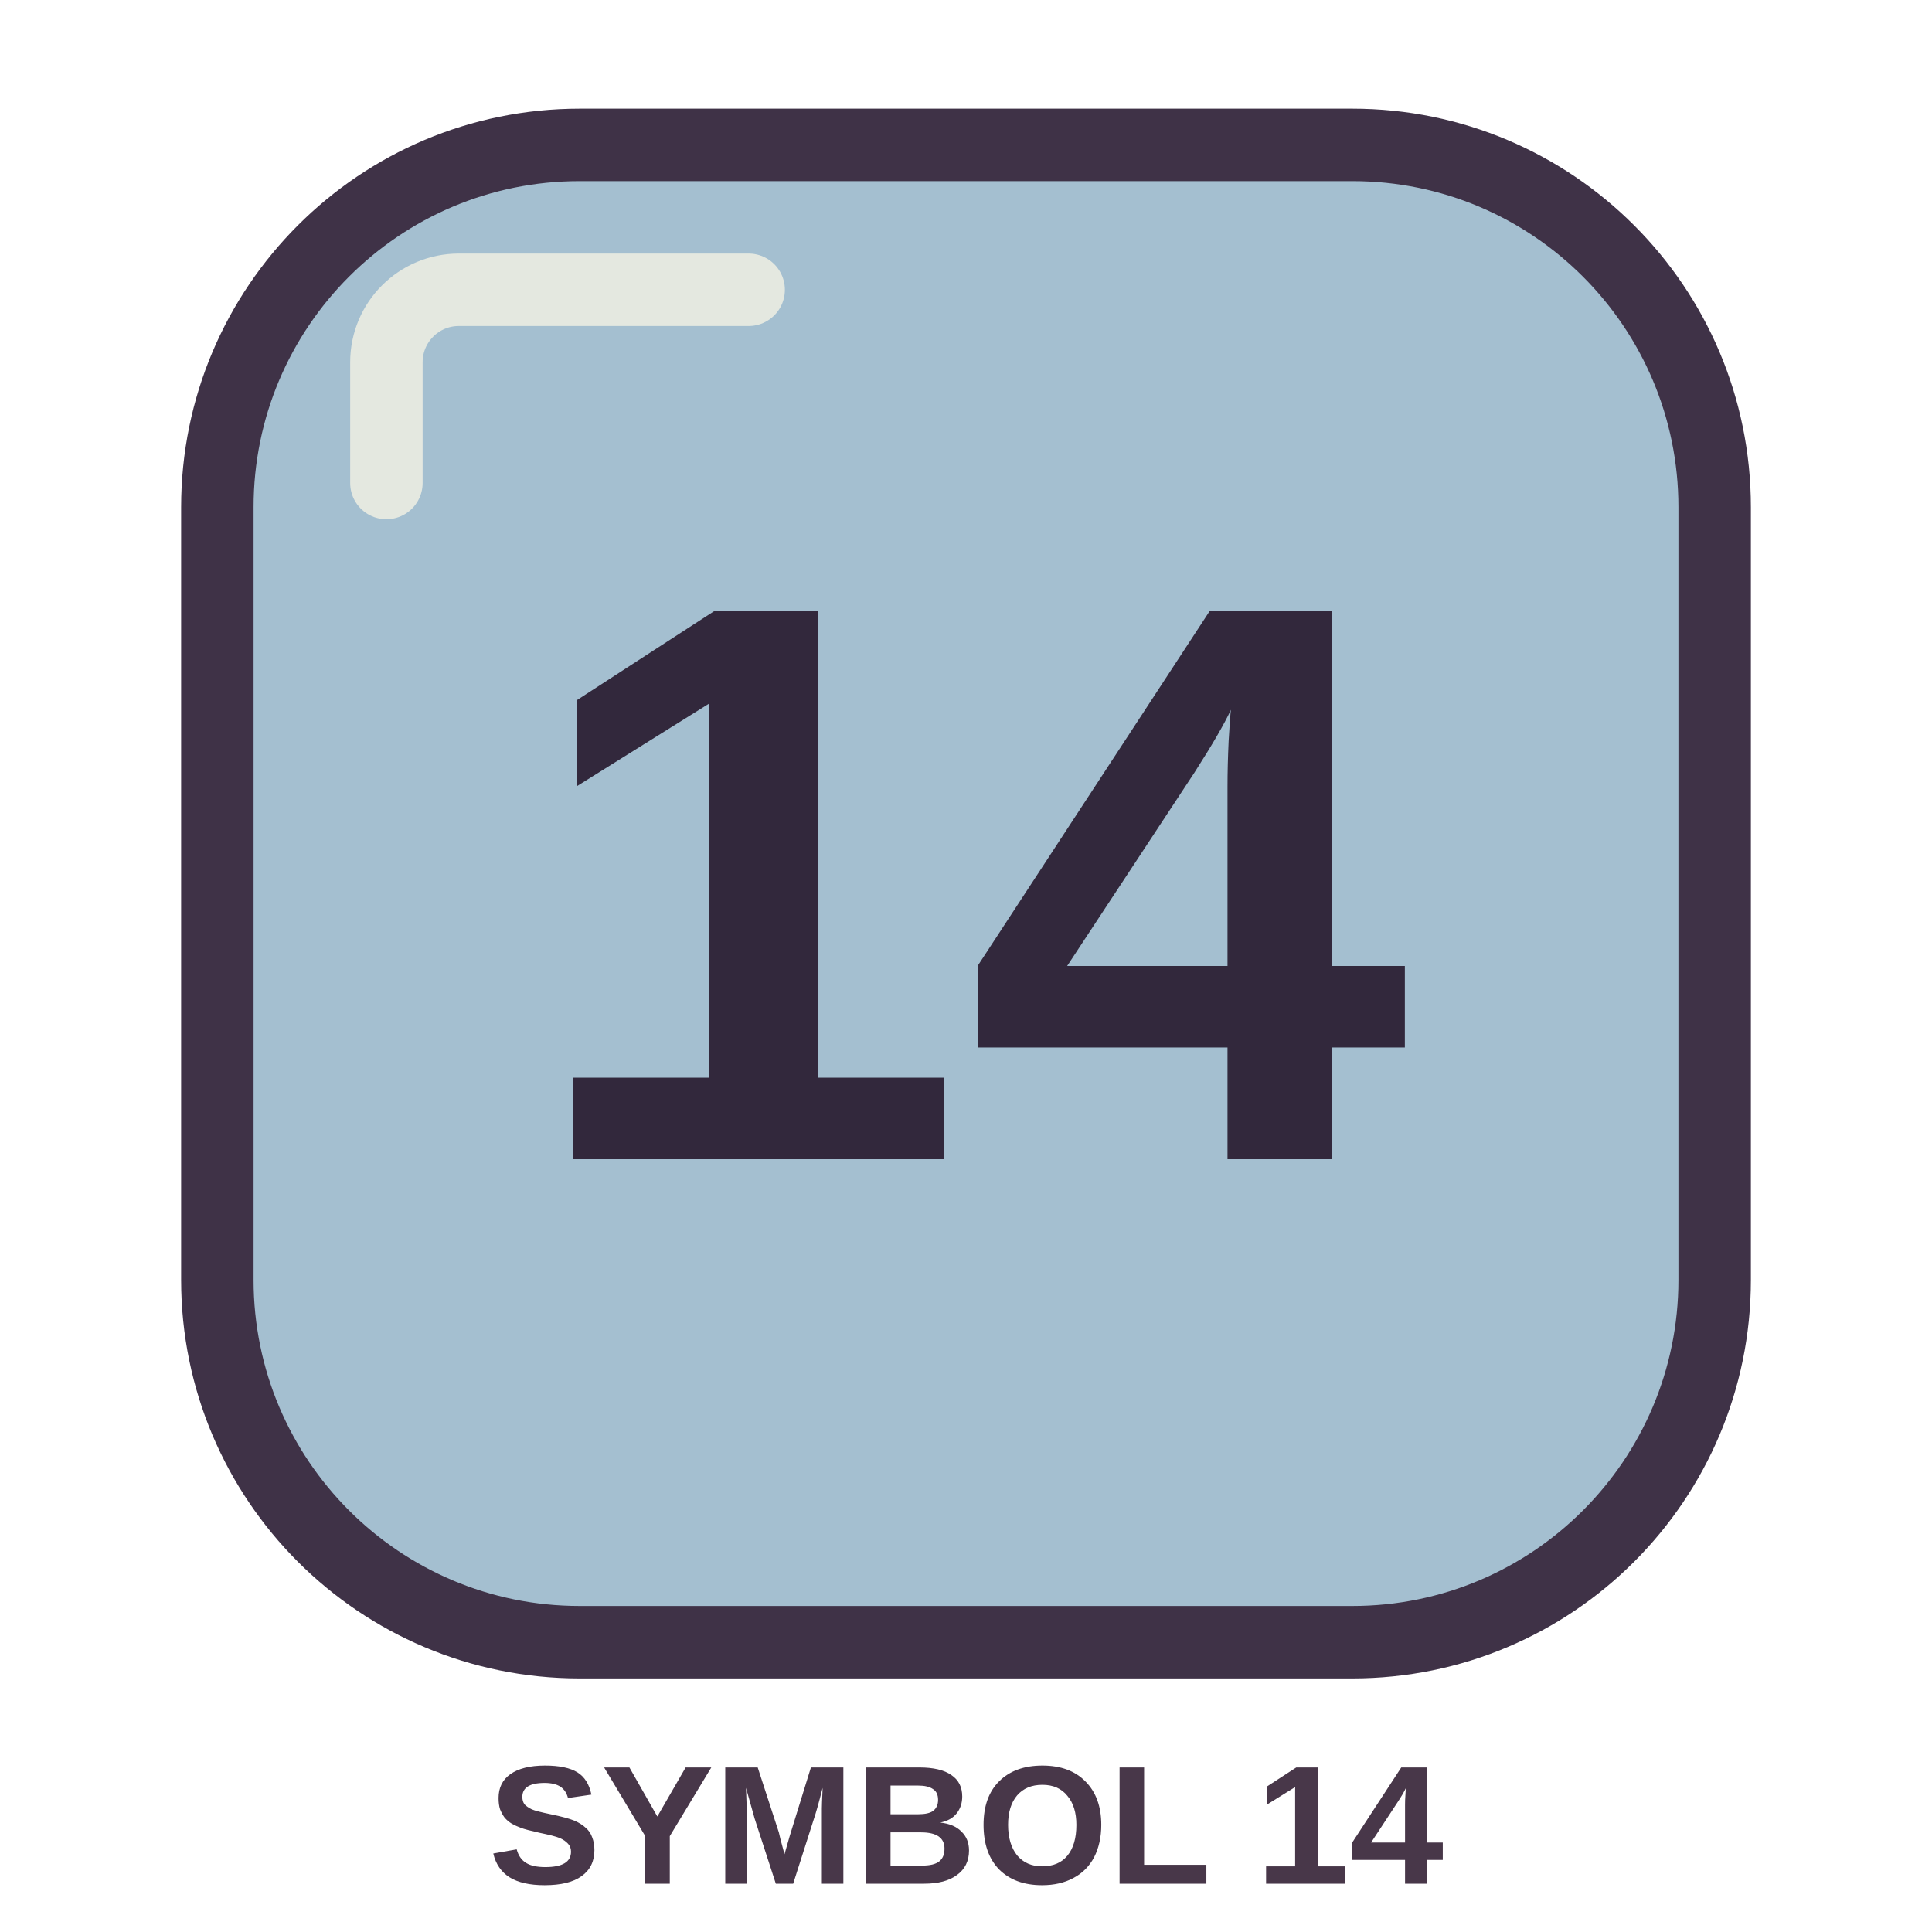
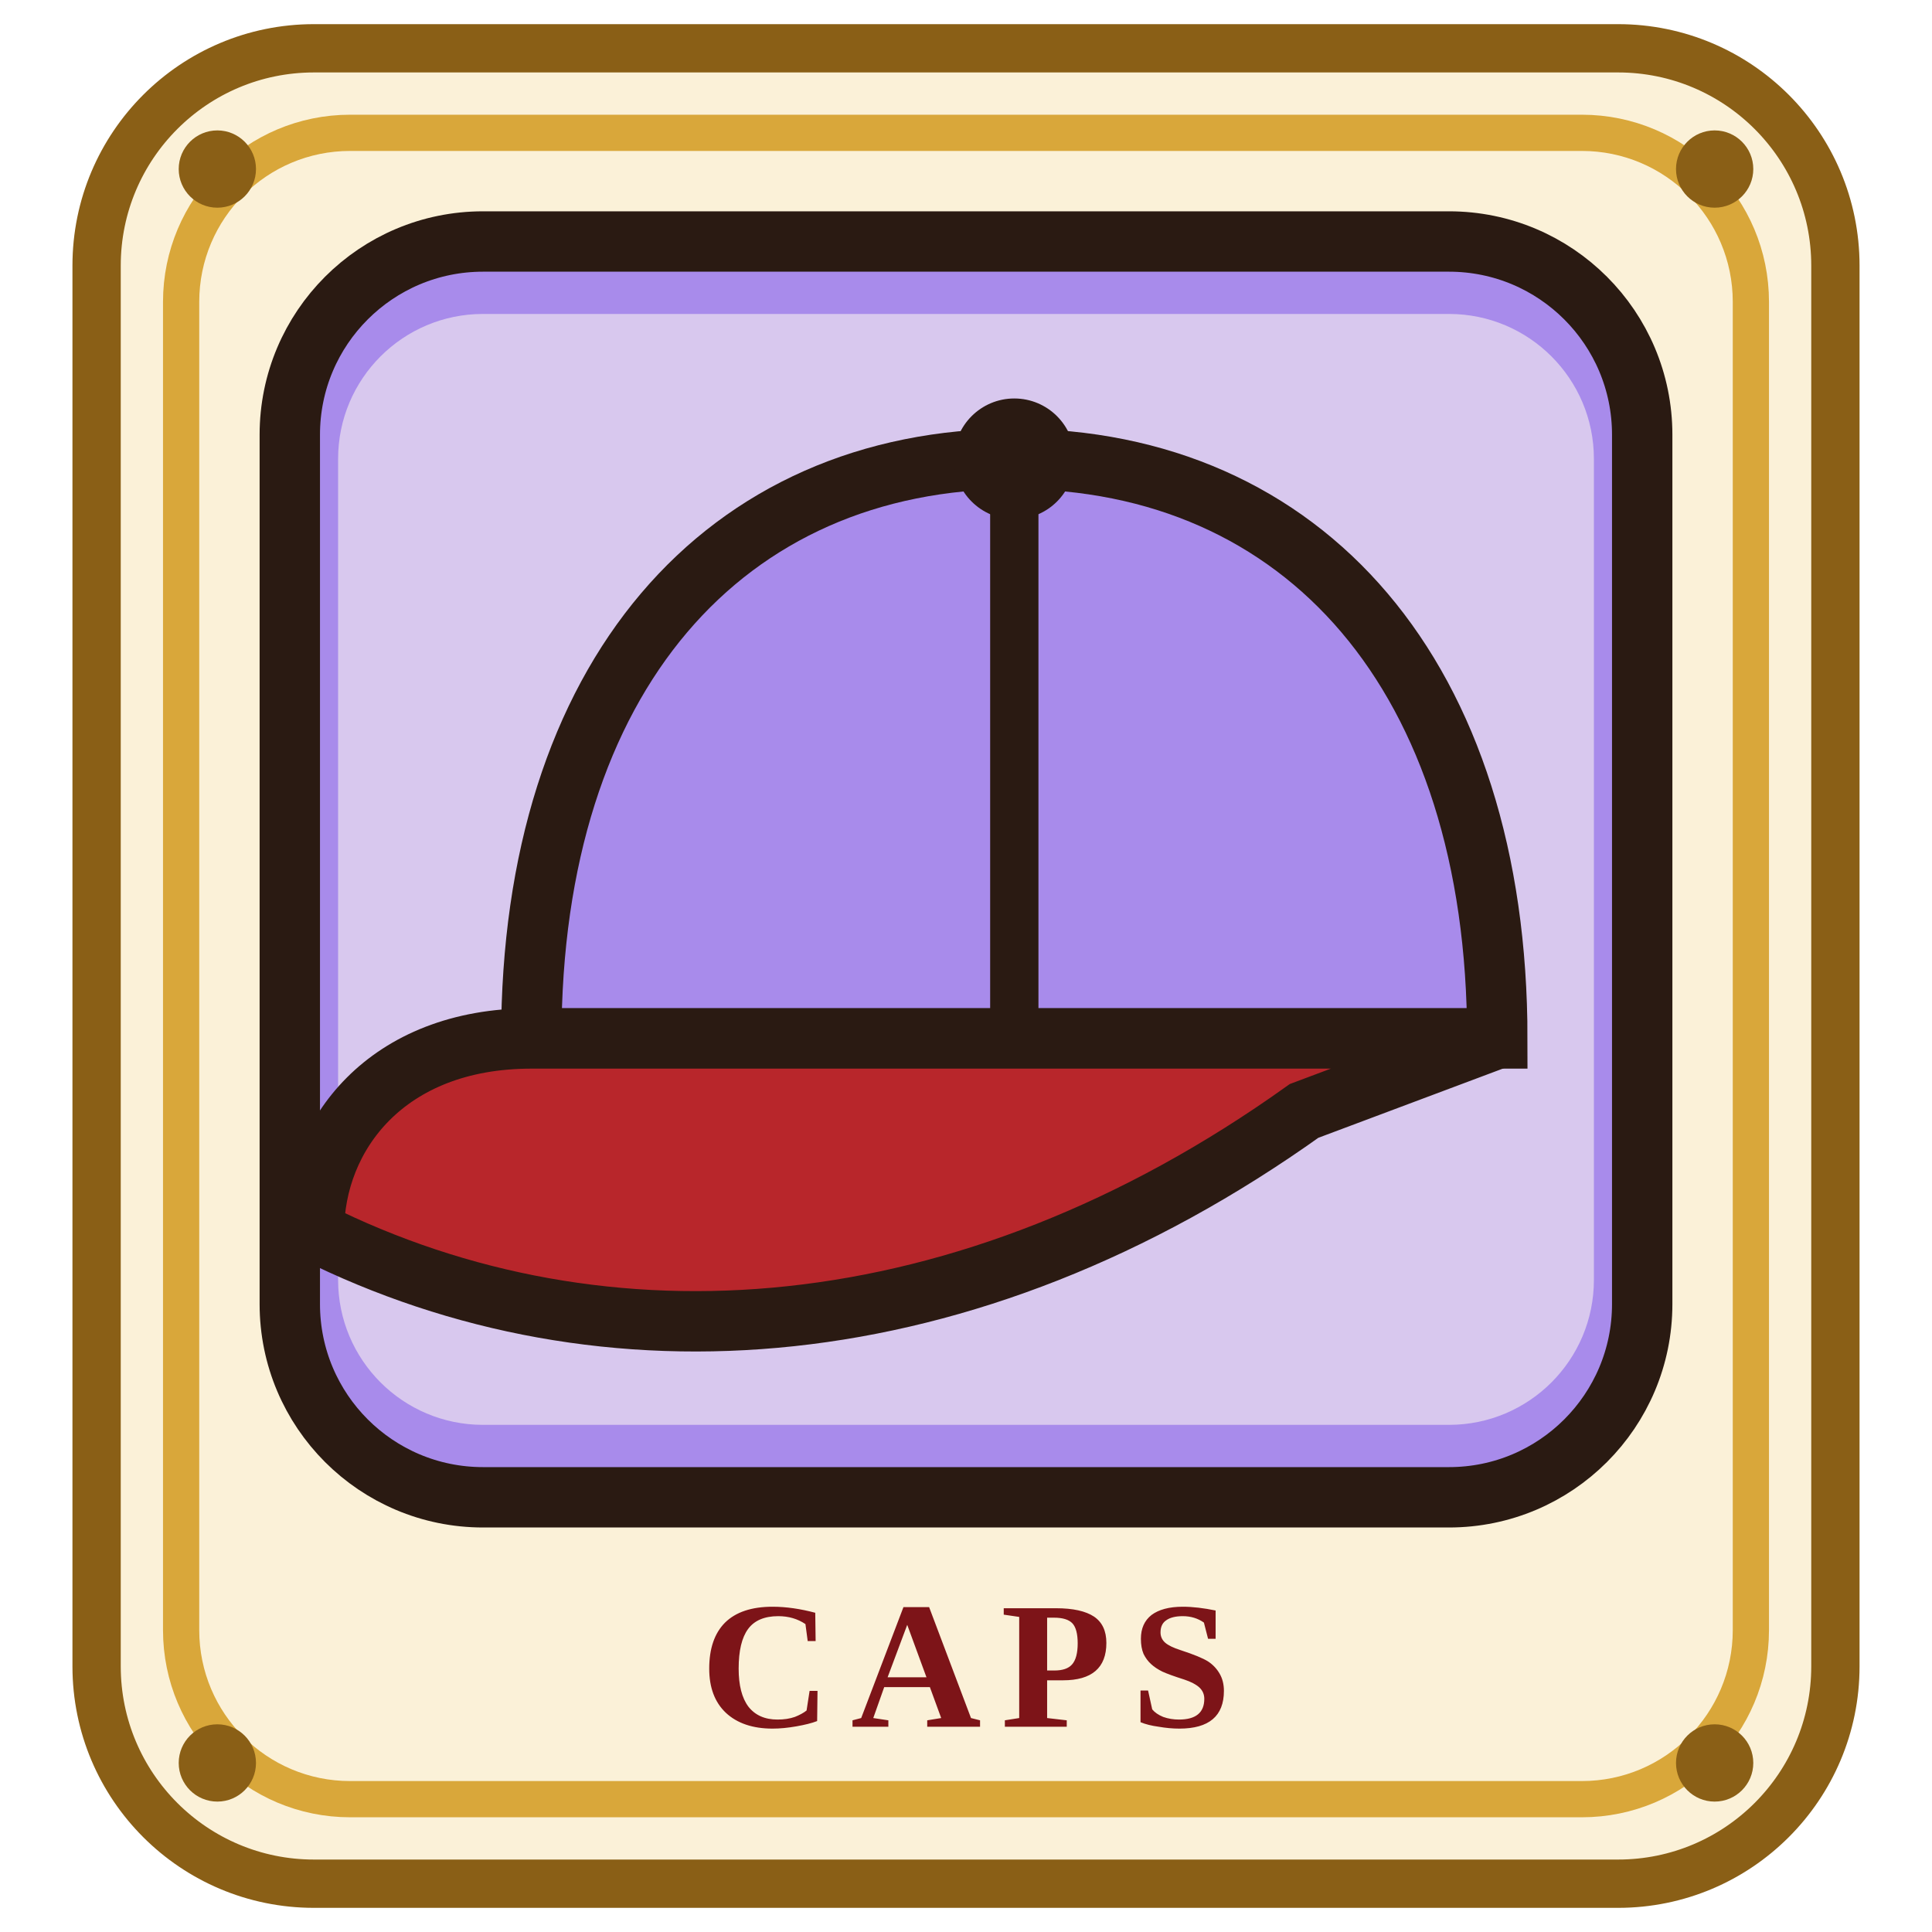
<svg xmlns="http://www.w3.org/2000/svg" viewBox="0 0 80 80">
-   <rect x="9" y="6" width="62" height="62" rx="15" fill="#a4bfd0" stroke="#3f3247" stroke-width="3" />
-   <path d="M16 20V15a3 3 0 0 1 3-3h12" fill="none" stroke="#fff9e7" stroke-width="3" stroke-linecap="round" opacity=".7" />
-   <text x="40" y="48" text-anchor="middle" font-family="Arial,sans-serif" font-size="33" font-weight="900" fill="#32283c">14</text>
-   <text x="40" y="78" text-anchor="middle" font-family="Arial,sans-serif" font-size="7" font-weight="700" fill="#483749">SYMBOL 14</text>
+   <rect x="4" y="2" width="72" height="76" rx="9" fill="#fbf1d8" stroke="#8a5f16" stroke-width="2" />
+   <rect x="7.5" y="5.5" width="65" height="69" rx="7" fill="none" stroke="#d9a73a" stroke-width="1.5" />
+   <rect x="12" y="10" width="56" height="52" rx="8" fill="#a88beb" stroke="#2a1a12" stroke-width="2.5" />
+   <rect x="14" y="13" width="52" height="46" rx="6" fill="#fffaf0" opacity=".55" />
+   <path d="M22 43c0-15 8-24 20-24s20 9 20 24z" fill="#a88beb" stroke="#2a1a12" stroke-width="2.5" />
+   <path d="M22 43c-6 0-9 4-9 8 12 6 27 5 41-5l8-3z" fill="#b8262b" stroke="#2a1a12" stroke-width="2.5" />
+   <path d="M42 20v22" fill="none" stroke="#2a1a12" stroke-width="2" />
+   <circle cx="42" cy="19" r="2.5" fill="#2a1a12" />
+   <circle cx="9" cy="7" r="1.6" fill="#8a5f16" />
+   <circle cx="71" cy="7" r="1.6" fill="#8a5f16" />
+   <circle cx="9" cy="73" r="1.6" fill="#8a5f16" />
+   <circle cx="71" cy="73" r="1.6" fill="#8a5f16" />
+   <text x="40" y="71.5" text-anchor="middle" font-family="Georgia,'Times New Roman',serif" font-size="7.5" font-weight="700" letter-spacing=".8" fill="#7d1418">CAPS</text>
</svg>
